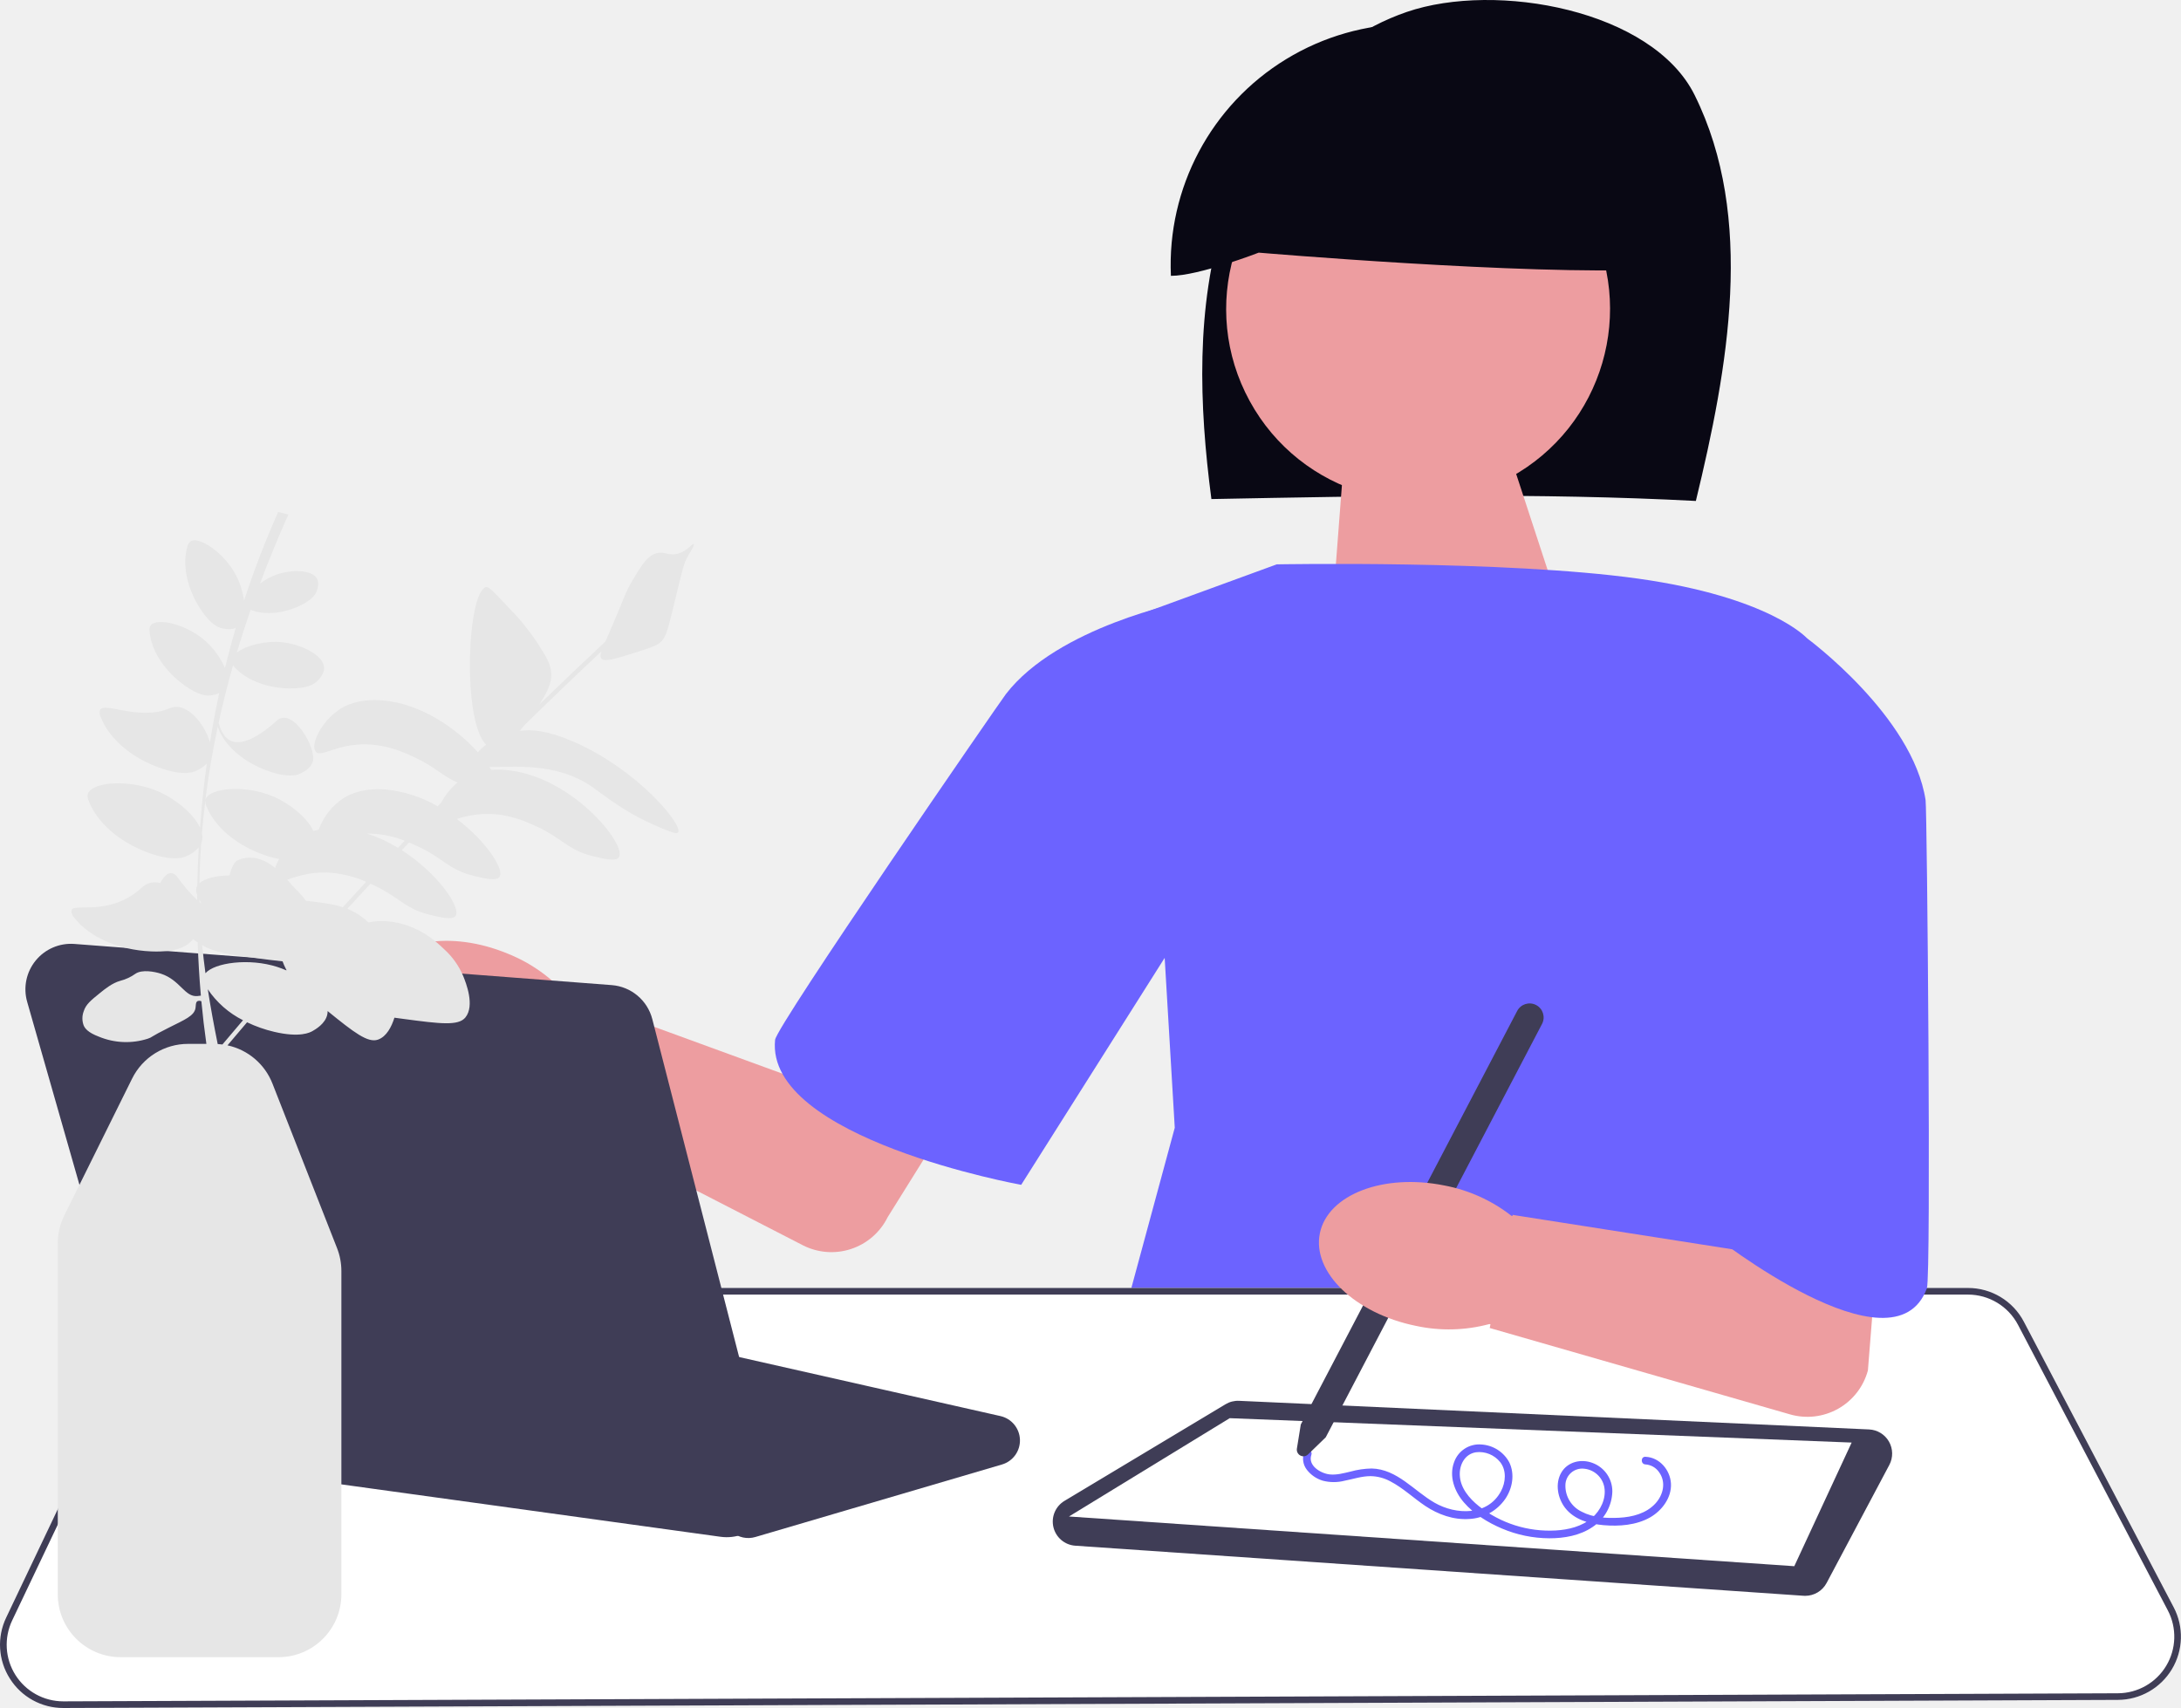
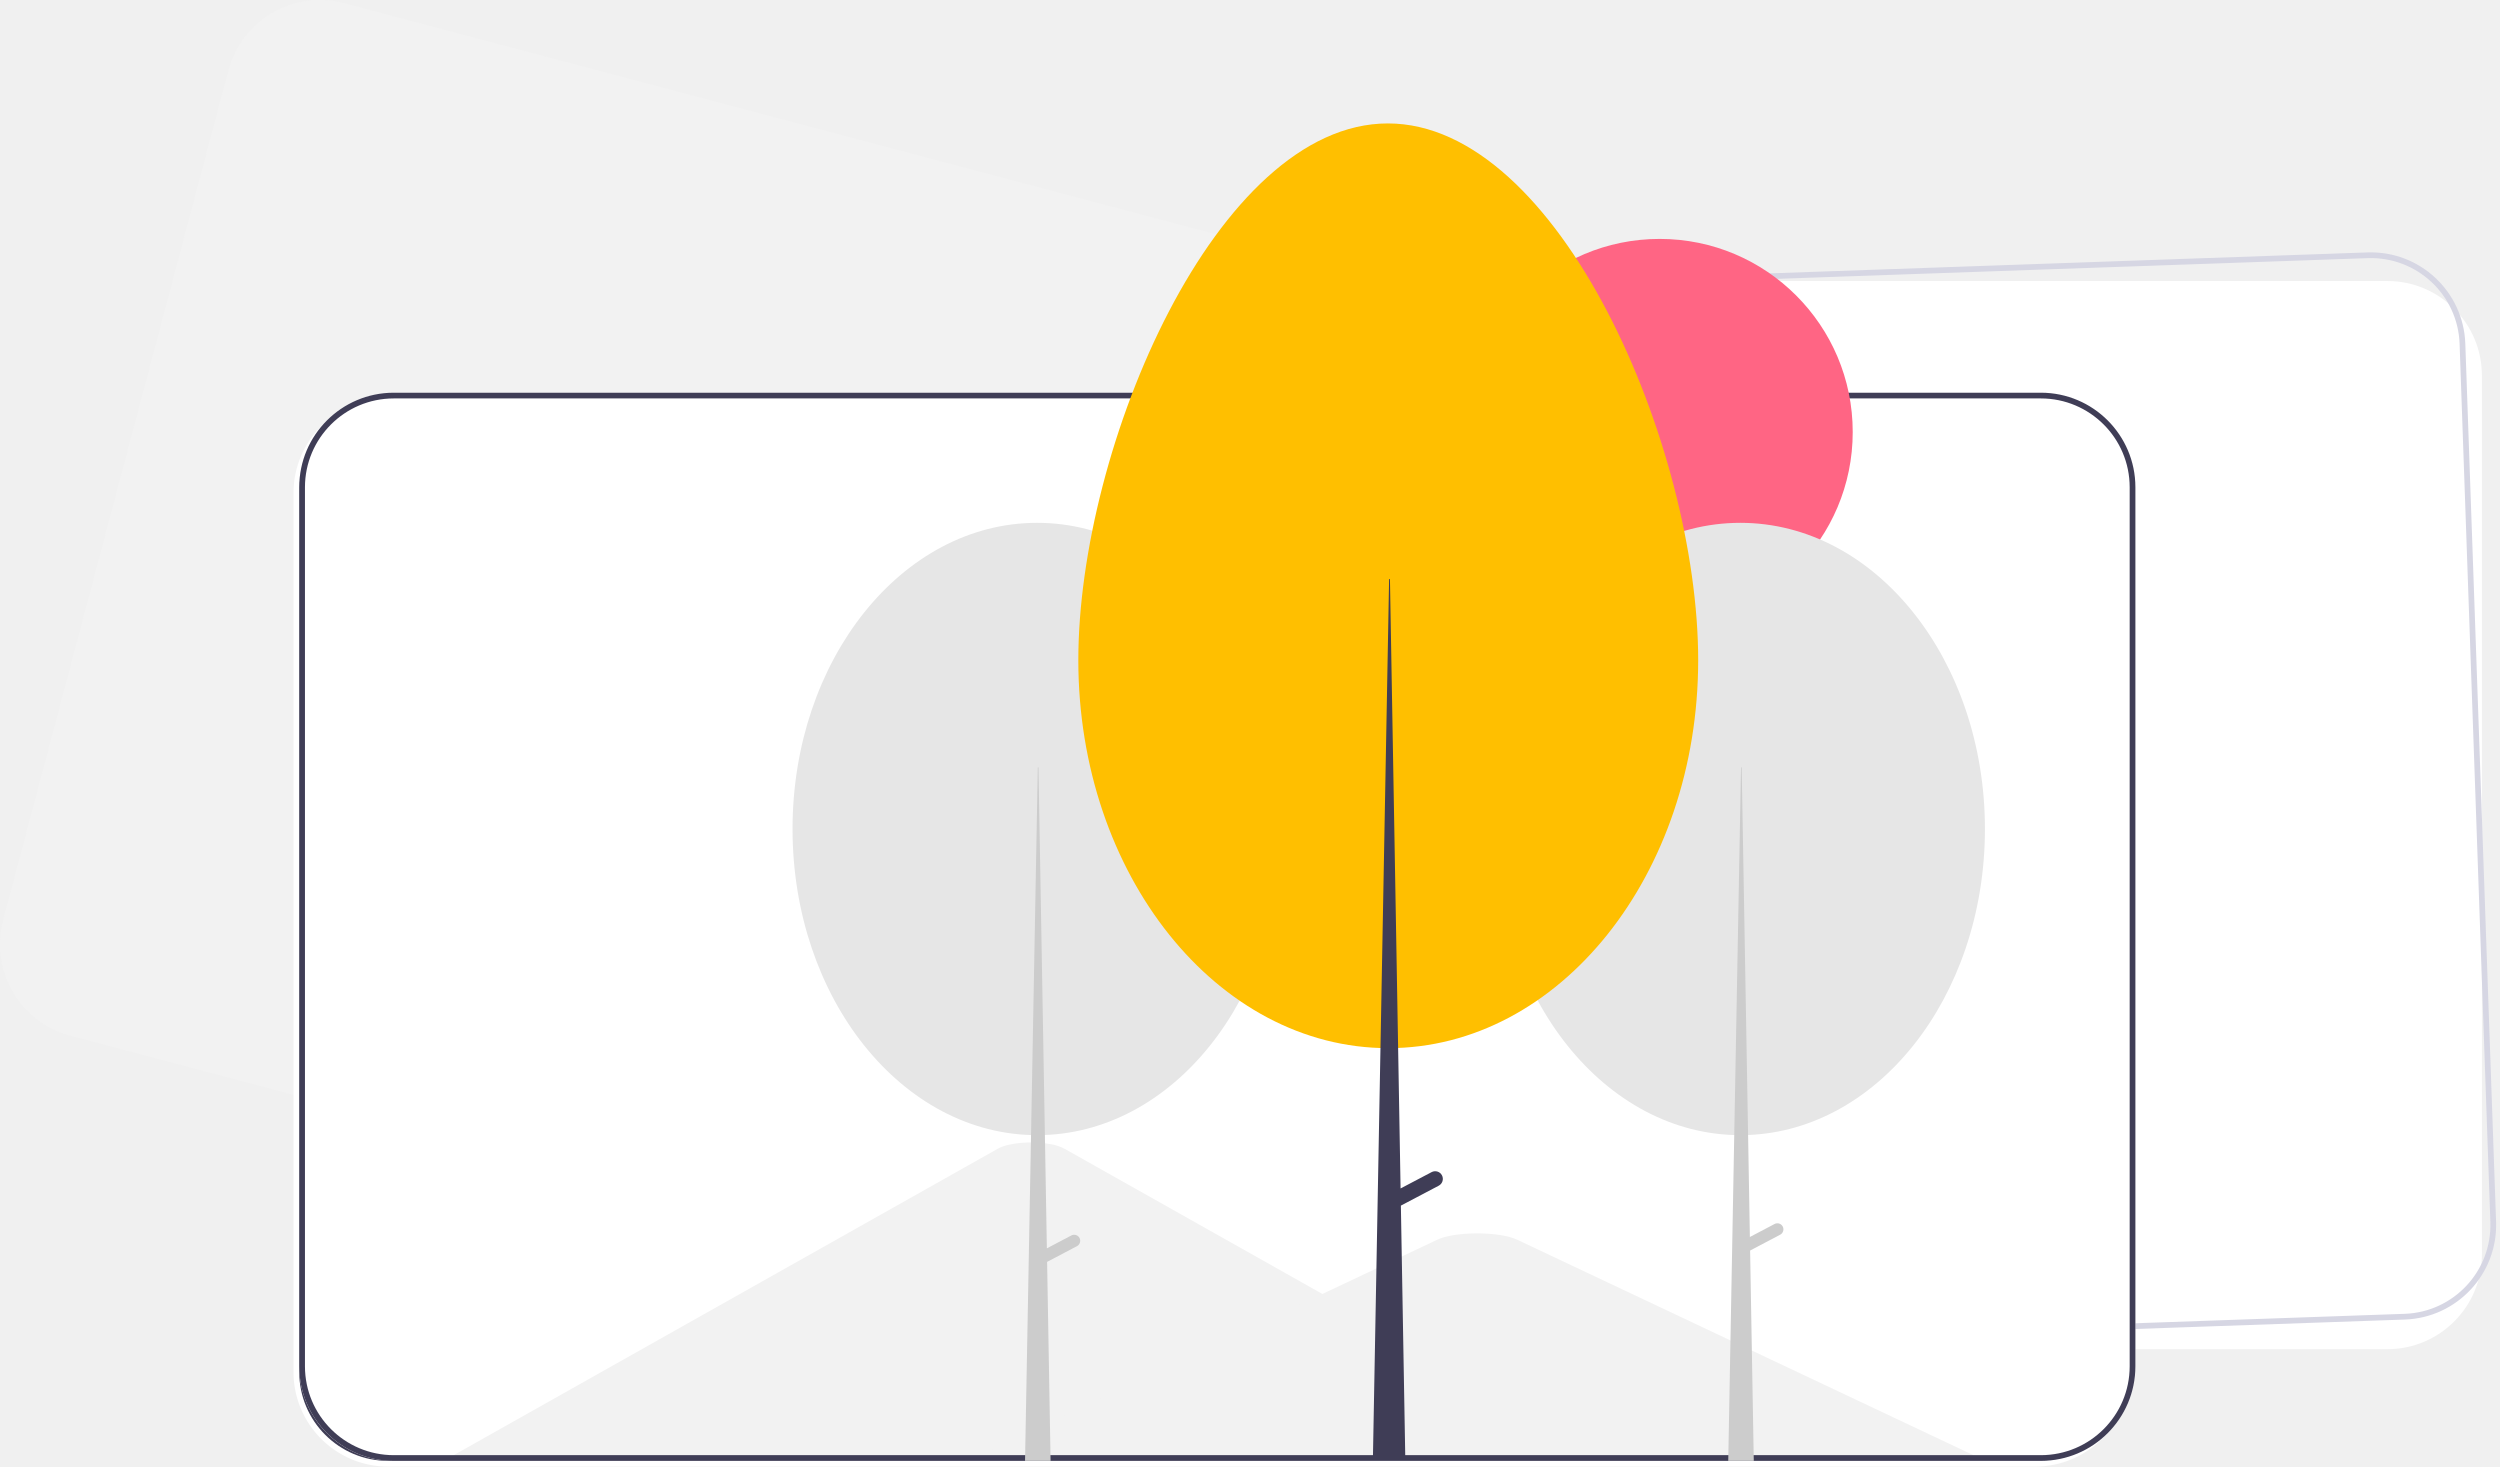
- <svg xmlns="http://www.w3.org/2000/svg" width="800" height="626.559" viewBox="0 0 800 626.559" role="img" artist="Katerina Limpitsouni" source="https://undraw.co/">
-   <g transform="translate(-532.266 -210.876)">
-     <g transform="translate(532.266 210.876)">
-       <path d="M892.254,359.068c11.829-48.842,21.851-103.931-.458-148.915-15.479-31.212-72.741-41.723-105.566-30.479s-56.558,41.752-67,75.014-9.225,69.105-4.676,103.684C774.929,357.213,835.3,356.054,892.254,359.068Z" transform="translate(-270.206 -175.297)" fill="#090814" />
-       <path d="M574.2,181.755l22.1,67.479-85.512,22.649,6.2-81.227Z" transform="translate(-23.796 -25.404)" fill="#ed9da0" />
-       <ellipse cx="70.398" cy="70.398" rx="70.398" ry="70.398" transform="translate(424.63 85.355) rotate(-28.663)" fill="#ed9da0" />
-       <path d="M882.943,269.237a88.422,88.422,0,1,0-176.737,2.33c10.183.022,32.211-8.51,32.211-8.51S836.218,271.386,882.943,269.237Z" transform="translate(-276.711 -170.38)" fill="#090814" />
-       <path d="M496.507,233.122s83.715-1.573,132.343,5.207,62.17,21.912,62.17,21.912l-2.805,210.411L750.87,589.417l-316.084-59.85L459.1,439.792l-11.222-188.9Z" transform="translate(-28.192 -26.096)" fill="#6c63ff" />
-       <path d="M3.627,660.3a23.076,23.076,0,0,1-1.358-22.4L53.522,530.212a23.31,23.31,0,0,1,20.949-13.23H721.838A23.135,23.135,0,0,1,742.383,529.4l54.936,104.721A23.2,23.2,0,0,1,776.866,668.1L23.309,671.071h-.094A23.074,23.074,0,0,1,3.627,660.3Z" transform="translate(0 -44.512)" fill="#fff" />
-       <path d="M3.627,660.3a23.076,23.076,0,0,1-1.358-22.4L53.522,530.212a23.31,23.31,0,0,1,20.949-13.23H721.838A23.135,23.135,0,0,1,742.383,529.4l54.936,104.721A23.2,23.2,0,0,1,776.866,668.1L23.309,671.071h-.094A23.074,23.074,0,0,1,3.627,660.3ZM74.471,519.417a20.864,20.864,0,0,0-18.75,11.841L4.468,638.947a20.765,20.765,0,0,0,18.747,29.689H23.3l753.557-2.966a20.766,20.766,0,0,0,18.307-30.412L740.227,530.535a20.709,20.709,0,0,0-18.389-11.118H74.471Z" transform="translate(0 -44.512)" fill="#3f3d56" />
-       <path d="M688.341,632.773,421.19,614.406a8.868,8.868,0,0,1-3.954-16.45l59.075-35.446a8.807,8.807,0,0,1,4.965-1.254l231.083,10.5a8.867,8.867,0,0,1,7.429,13.017L696.78,628.086a8.879,8.879,0,0,1-7.831,4.708C688.748,632.794,688.544,632.786,688.341,632.773Z" transform="translate(-26.774 -47.382)" fill="#3f3d56" />
-       <path d="M419.287,604.132l266.053,18.236,21.041-45.355-228.129-8.946Z" transform="translate(-27.187 -47.825)" fill="#fff" />
-       <path d="M636.71,582.9c5.143.2,9.058,4.812,9.342,9.8.294,5.182-3.309,9.956-7.638,12.424-5.071,2.891-11.4,3.354-17.111,2.857-5.136-.447-10.724-2.045-14.03-6.286-2.781-3.568-3.8-8.96-1.439-13.011,2.345-4.016,7.332-5.125,11.5-3.514a11.1,11.1,0,0,1,7.219,10.466,16.074,16.074,0,0,1-7.269,13.028c-4.6,3.137-10.384,4.145-15.856,4.133a44.97,44.97,0,0,1-17.385-3.589c-5.139-2.177-10.274-5.317-13.948-9.583-3.445-4-5.508-9.549-3.595-14.736a9.755,9.755,0,0,1,10.069-6.5,12.478,12.478,0,0,1,10.2,6.58c2.081,4.331,1.146,9.528-1.5,13.4a17.132,17.132,0,0,1-13.256,7.347c-5.711.387-11.368-1.643-16.066-4.781-4.35-2.9-8.174-6.624-12.845-9.041a15.74,15.74,0,0,0-7.239-1.9c-3.241,0-6.356,1.068-9.508,1.686a15.982,15.982,0,0,1-8.06-.025,11.607,11.607,0,0,1-5.788-3.989,6.674,6.674,0,0,1-1.055-6.248c.6-1.691,3.309-.963,2.705.746-1.392,3.943,3.384,6.84,6.727,7.2,2.536.274,5.153-.458,7.6-1.031a31.145,31.145,0,0,1,7.795-1.142c9.341.23,15.517,8.215,23.048,12.547,7.919,4.555,19.515,4.872,24.364-4.179,1.761-3.287,2.125-7.657-.295-10.728a9.838,9.838,0,0,0-8.842-3.594c-4.076.623-6.106,4.5-5.958,8.364.181,4.723,3.473,8.56,6.984,11.389a41.81,41.81,0,0,0,28.174,8.941c4.69-.264,9.674-1.485,13.317-4.608,3.148-2.7,5.3-7.085,4.54-11.288a8.336,8.336,0,0,0-7.391-6.762,6.145,6.145,0,0,0-6.885,6.068,10.505,10.505,0,0,0,5.975,9.7c4.132,2.185,9.138,2.456,13.716,2.218,4.861-.253,9.926-1.534,13.328-5.235,2.9-3.158,4-7.842,1.328-11.5a6.575,6.575,0,0,0-4.976-2.828c-1.8-.071-1.808-2.877,0-2.806h0Z" transform="translate(-33.14 -48.492)" fill="#6c63ff" />
-       <path d="M508.69,568.674l1.43-8.844,79.371-151.7a5.143,5.143,0,0,1,9.115,4.769L519.27,564.531l-6.486,6.285a2.435,2.435,0,0,1-4.094-2.142Z" transform="translate(-32.982 -37.275)" fill="#3f3d56" />
-       <path d="M563.354,468.009a57.059,57.059,0,0,1,24.557,11.1l.4.087.082-.4,86.5,13.549-6.267-115.058,65.559-35.907L718.7,535.864a23.005,23.005,0,0,1-28.6,16.1L579.977,520.288l.275-1.355-.385-.1a57.065,57.065,0,0,1-26.949.674c-22.347-4.523-38.128-19.719-35.248-33.94S541,463.482,563.354,468.009Z" transform="translate(-33.544 -33.126)" fill="#ed9da0" />
-       <path d="M629.787,282.706l73.878-20.573s38.809,28.522,43.485,59.383c.556,3.67,2.1,174.637.468,179.083-12.084,32.935-78.553-19.638-78.553-19.638L629.787,282.706Z" transform="translate(-40.836 -27.988)" fill="#6c63ff" />
-       <path d="M273.948,606.367l-7.659-6.564h0a8.24,8.24,0,0,0-4.009-1.873L91.629,569.488a9.179,9.179,0,0,1-3.214-16.925l60.88-36.528a9.137,9.137,0,0,1,6.746-1.082l216.371,48.884a9.179,9.179,0,0,1,.567,17.759L282.512,608.2a9.151,9.151,0,0,1-8.563-1.837Z" transform="translate(-5.443 -44.366)" fill="#3f3d56" />
-       <path d="M195.807,379.176a57.059,57.059,0,0,1,21.944,15.643l.38.164.158-.379,82.244,30.04L388.347,282.46l48.546,30.087L335.076,475.821a23.005,23.005,0,0,1-31.18,10.255l-101.9-52.392.532-1.276-.358-.176a57.065,57.065,0,0,1-26.57-4.556c-21.049-8.763-33.589-26.727-28.01-40.122s27.163-17.146,48.218-8.377Z" transform="translate(-9.484 -29.306)" fill="#ed9da0" />
-       <path d="M492.771,305.882,453.93,247.8s-46.22,9.148-65.259,33.881c-2.38,3.092-84.13,121.654-84.657,126.828-3.687,36.219,90.27,53.19,90.27,53.19l98.487-155.817Z" transform="translate(-19.706 -27.058)" fill="#6c63ff" />
-       <path d="M264.923,599.505,69.305,572.468a16.7,16.7,0,0,1-13.767-11.951L10.61,403.268a16.7,16.7,0,0,1,17.328-21.234l197.085,15.1a16.691,16.691,0,0,1,14.895,12.493l43.461,169.187a16.691,16.691,0,0,1-18.455,20.691Z" transform="translate(-0.645 -35.759)" fill="#3f3d56" />
-       <path d="M222.144,266.433c1.143,1.258,5.293-.024,13.545-2.638,6.273-1.987,7.239-2.71,7.836-3.228,2.1-1.823,2.647-3.739,4.725-12.206,3.729-15.2,3.845-16.706,5.76-19.931.659-1.111,2.325-3.759,1.919-4.088s-2.22,2.422-5.552,3.465c-3.247,1.016-4.709-.612-7.481-.2-3.584.536-5.714,3.94-9.057,9.45-2.96,4.879-3.332,6.842-7.481,16.537-1.176,2.746-2.122,4.872-2.849,6.552q-12.221,11.406-24.234,23.079l.426-.652c3.547-5.445,4.029-8.365,3.977-10.552-.083-3.544-1.776-6.243-5.158-11.5a83.463,83.463,0,0,0-10.237-12.6c-4.959-5.314-7.439-7.971-8.426-7.8-7.053,1.248-8.939,49.271-.065,57.859a15.608,15.608,0,0,0-3.023,2.739c-7.6-8.434-20.609-17.856-35.024-19.017-8.887-.715-13.792,2.073-15.317,3.031-7.049,4.427-11.24,13.289-9.135,15.789,1.963,2.332,7.632-2.969,18.742-2.677,7.752.2,13.808,3.016,17.4,4.686,7.542,3.5,10.3,6.946,15.861,9.305a24.237,24.237,0,0,0-5.969,7.329c-.449.463-.9.928-1.346,1.392a46.627,46.627,0,0,0-18.971-6.15c-8.887-.715-13.792,2.073-15.317,3.031a22.941,22.941,0,0,0-9.3,11.684c-.72.145-1.387.31-2,.488-2.154-4.867-8.563-10-14.522-12.586-10.258-4.453-23.582-3.272-25.008.962a2.266,2.266,0,0,0-.077.4q1.687-13.609,4.559-27.025a6.257,6.257,0,0,0,.254.785c2.532,6.36,9.375,12.464,18.7,15.631,7.32,2.486,10.387,1.2,11.165.837.744-.344,3.958-1.723,4.745-4.466,1.46-5.085-7.48-20.114-13.119-15.073-18.118,16.2-20.6,3.081-21.437.874q2.311-10.606,5.3-21.091c.034.043.064.085.1.128,3.958,4.8,11.576,8.183,20.528,8.332,7.026.117,9.322-1.849,9.9-2.377.548-.5,2.946-2.591,2.866-5.184-.149-4.807-8.7-8.721-15.542-9.4-6.3-.626-13.093,1.3-16.461,3.749q2.349-7.852,5.047-15.636c4.6,1.879,11.119,1.627,17.521-1.236,5.28-2.36,6.307-4.626,6.551-5.22.233-.567,1.295-2.958.331-4.864-1.786-3.532-9.526-3.472-14.864-1.6a23.037,23.037,0,0,0-6.079,3.307q4.776-12.758,10.387-25.333l-3.741-.935a334.931,334.931,0,0,0-12.5,32.524A29.78,29.78,0,0,0,87.99,235.7c-4.31-8.186-13.516-14.328-16.629-12.335a3,3,0,0,0-1.122,1.821c-1.908,6.219-.471,14.813,4.555,22.71,3.945,6.2,6.983,7.068,7.774,7.264.668.166,3.248.878,5.368-.039q-2.139,7.329-3.947,14.723a28.621,28.621,0,0,0-7.313-10.066c-6.953-6.1-17.747-8.545-19.942-5.57a3,3,0,0,0-.4,2.1c.442,6.49,4.859,14,12.377,19.578,5.9,4.376,9.049,4.1,9.858,4a11.2,11.2,0,0,0,3.3-.829q-1.933,8.984-3.388,18.052c-1.947-6.761-8.561-15.2-14.8-12.512-11.076,4.762-24.1-2.553-25.53.646a3.373,3.373,0,0,0,.293,2.621c2.87,7.493,10.8,14.753,21.678,18.608,8.541,3.026,12.155,1.563,13.073,1.153a12.923,12.923,0,0,0,4.113-2.668q-1.613,11.649-2.481,23.411c-2.309-5.042-8.814-10.355-14.9-13.094-10.682-4.8-24.652-3.752-26.2.663a3.8,3.8,0,0,0,.3,2.691c2.946,7.691,11.08,15.142,22.25,19.1,8.767,3.106,12.475,1.6,13.418,1.184a12.457,12.457,0,0,0,4.672-3.253q-.3,5.436-.449,10.891c-.028,1.036-.044,2.072-.064,3.108a3.067,3.067,0,0,0-.309.629,3.865,3.865,0,0,0,.256,2.678c-.008.658-.012,1.316-.016,1.974a57.014,57.014,0,0,1-7.09-8.231c-2.53-3.425-4.933-.912-6.476,2a6.922,6.922,0,0,0-6.543,1.49c-12.172,11.371-25.824,5.338-26.017,8.728a3.9,3.9,0,0,0,1.129,2.6c5.315,6.789,15.748,11.742,28.143,12.264,9.728.41,12.977-2.234,13.791-2.945a18.565,18.565,0,0,0,1.62-1.548c.557.445,1.1.849,1.643,1.217q.321,9.763,1.164,19.5c-.461.041-.9.117-1.231.151-4.712.48-6.3-5.877-13.418-8.2-2.364-.771-6.918-1.613-9.318,0a16.739,16.739,0,0,1-5.591,2.609c-2.921.8-5.626,2.991-7.454,4.473-3.438,2.786-5.157,4.179-5.964,6.709a7.38,7.38,0,0,0,0,5.218c.458,1.031,1.519,2.564,5.591,4.1a26.039,26.039,0,0,0,17.891.745c1.916-.644.453-.414,7.827-4.1,5.8-2.9,9.194-4.287,9.691-7.082.175-.983,0-2.181.745-2.609a1.693,1.693,0,0,1,1.418.058q.732,7.826,1.837,15.624H70.531a22.9,22.9,0,0,0-20.636,12.8L25.064,470.619a23.148,23.148,0,0,0-2.4,10.228V609.659A23.059,23.059,0,0,0,45.7,632.691h57.958a23.059,23.059,0,0,0,23.033-23.033V491.048a22.939,22.939,0,0,0-1.592-8.415l-23.665-60.295a22.874,22.874,0,0,0-16.518-14.087q3.575-4.239,7.177-8.463a48.364,48.364,0,0,0,9.945,3.5c9.479,2.228,13.166.242,14.1-.3.891-.521,4.753-2.64,5.407-6.174a5.871,5.871,0,0,0,.092-1.148c9.709,7.893,14.774,11.783,18.474,10.486,3.181-1.115,5-4.77,6.037-8.049,1.086.151,2.238.305,3.466.469,13.3,1.776,20,2.6,22.562-.551,3.547-4.359.18-12.764-.748-15.08a27.83,27.83,0,0,0-7.048-9.962c-2.5-2.42-9.637-9.318-20.868-10.238a23.372,23.372,0,0,0-6.869.421,29.73,29.73,0,0,0-2.505-2.073,23.418,23.418,0,0,0-5.259-2.929q4.216-4.62,8.462-9.207c.448.2.874.4,1.265.583,9.278,4.309,11.316,8.528,20.238,10.75,4.048,1.008,8.631,2.149,9.765.433,2.016-3.047-6.539-15.585-19.759-24.069q1.337-1.416,2.678-2.826c1.209.507,2.274,1,3.182,1.423,9.278,4.309,11.316,8.528,20.238,10.75,4.047,1.008,8.63,2.149,9.765.433,1.8-2.719-4.819-13-15.655-21.207a35.252,35.252,0,0,1,12.035-1.859c7.753.2,13.808,3.016,17.4,4.686,9.278,4.309,11.316,8.528,20.238,10.75,4.048,1.008,8.63,2.149,9.765.433,3-4.53-17.354-30.053-41.7-32.012a33.132,33.132,0,0,0-5.124-.026c-.212-.352-.442-.712-.685-1.079,8.236.265,24.321-2.09,38.012,7.522,3.948,2.772,11.617,9.291,24.451,14.648,4.1,1.712,6.165,2.554,6.733,1.851,2.034-2.516-14.876-23.227-38.665-33.43-9.432-4.045-15.26-4.428-19.4-3.815.639-.728,1.261-1.48,1.861-2.235q13.895-13.628,28.108-26.944c-.458,1.417-.443,2.171.057,2.721ZM103.269,379.509c-10.463-3.387-23.132-1.567-26.436,2.286q-.7-5.123-1.2-10.263c4.767,2.662,9.74,3.375,19.175,4.635,4.018.537,7.425.983,10.307,1.263a23.362,23.362,0,0,0,1.279,2.9c.055.1.115.2.172.308l-.084.1c-1.074-.466-2.151-.877-3.209-1.22Zm-27.8-45.888a6.284,6.284,0,0,0,.077-3.131q.488-5.906,1.213-11.777a4.8,4.8,0,0,0,.437,1.848c2.909,7.305,10.768,14.317,21.481,17.955a35.285,35.285,0,0,0,5.189,1.368,17.383,17.383,0,0,0-1.477,3.256c-3.652-2.934-8.354-5.068-13.688-2.8-1.452.616-2.313,2.869-3.062,5.564-4.928.085-9.046,1.113-11.007,2.853.01-.726.007-1.45.026-2.176q.166-6.213.6-12.386a5.508,5.508,0,0,0,.208-.57Zm-.823,21.3c.212.435.445.868.687,1.3-.219-.161-.444-.335-.674-.523C74.654,355.441,74.653,355.182,74.648,354.924Zm8.414,53.01q-.861-.113-1.737-.163c-1.349-6.7-2.595-13.389-3.637-20.094A33.835,33.835,0,0,0,90.6,399.032q-3.794,4.44-7.542,8.9Zm44.16-50.366c-3.568-1.146-7.755-1.694-13.55-2.367a33.61,33.61,0,0,0-4.1-4.626c-.606-.586-1.537-1.748-2.742-3.108,3.124-1,7.785-2.789,14.372-2.616a39.459,39.459,0,0,1,14.566,3.41Q131.477,352.9,127.222,357.567Zm20.222-21.794a53.237,53.237,0,0,0-11.312-5.208c.389,0,.77-.015,1.173,0a38.017,38.017,0,0,1,12.6,2.616Q148.674,334.474,147.443,335.773Z" transform="translate(-1.47 -24.776)" fill="#e6e6e6" />
+ <svg xmlns="http://www.w3.org/2000/svg" width="800" height="469.317" viewBox="0 0 800 469.317" role="img" artist="Katerina Limpitsouni" source="https://undraw.co/">
+   <g transform="translate(-443.142 -257.876)">
+     <path d="M898.247,664.1H371.155a30.276,30.276,0,0,1-30.241-30.241V352.525a30.276,30.276,0,0,1,30.241-30.241H898.247a30.276,30.276,0,0,1,30.241,30.241V633.862A30.276,30.276,0,0,1,898.247,664.1Z" transform="translate(308.867 25.517)" fill="#fff" />
+     <path d="M557.334,341.82H30.241A30.276,30.276,0,0,1,0,311.578V30.241A30.276,30.276,0,0,1,30.241,0H557.334a30.276,30.276,0,0,1,30.241,30.241V311.578A30.276,30.276,0,0,1,557.334,341.82ZM30.241,1.833A28.441,28.441,0,0,0,1.833,30.241V311.578a28.441,28.441,0,0,0,28.409,28.409H557.334a28.441,28.441,0,0,0,28.409-28.409V30.241A28.441,28.441,0,0,0,557.334,1.833Z" transform="matrix(0.999, -0.035, 0.035, 0.999, 643.995, 358.158)" fill="#d6d6e3" />
+     <path d="M754.171,630.2l-509.5-135.058a30.276,30.276,0,0,1-21.483-36.981L295.28,186.212a30.276,30.276,0,0,1,36.981-21.483l509.5,135.058a30.276,30.276,0,0,1,21.483,36.981L791.152,608.712A30.276,30.276,0,0,1,754.171,630.2Z" transform="translate(220.958 94.156)" fill="#f2f2f2" />
+     <path d="M775.247,705.1H248.155a30.276,30.276,0,0,1-30.241-30.241V393.525a30.276,30.276,0,0,1,30.241-30.241H775.247a30.276,30.276,0,0,1,30.241,30.242V674.862A30.275,30.275,0,0,1,775.247,705.1Z" transform="translate(319.149 22.09)" fill="#fff" />
+     <path d="M638.653,701.841H298.272c-.426,0-.852-.009-1.272-.033l160.985-90.663c3.065-1.762,9.943-2.382,15.361-1.385a13.912,13.912,0,0,1,4.26,1.385l108.041,60.842,5.176,2.911Z" transform="translate(312.538 1.526)" fill="#e6e6e6" />
+     <path d="M760.145,704.279h-294.4l57.049-26.943L526.9,675.4l74.341-35.111c4.874-2.3,16.6-2.445,22.328-.434q.577.206,1.071.434Z" transform="translate(298.432 -0.912)" fill="#e6e6e6" />
+     <path d="M248.322,365.284a28.441,28.441,0,0,0-28.409,28.409V675.03a28.441,28.441,0,0,0,28.409,28.409H775.415a28.441,28.441,0,0,0,28.409-28.409V393.693a28.441,28.441,0,0,0-28.409-28.409Z" transform="translate(318.982 21.923)" fill="#3f3d56" />
+     <path d="M777.254,685.116H250.161a8.257,8.257,0,0,1-8.248-8.248V395.532a8.257,8.257,0,0,1,8.248-8.248H777.254a8.257,8.257,0,0,1,8.248,8.248V676.869a8.257,8.257,0,0,1-8.248,8.248Zm-527.092-296a6.422,6.422,0,0,0-6.415,6.415V676.869a6.422,6.422,0,0,0,6.415,6.415H777.254a6.422,6.422,0,0,0,6.415-6.415V395.532a6.422,6.422,0,0,0-6.415-6.415Z" transform="translate(317.143 20.083)" fill="#ccc" />
+     <ellipse cx="71.849" cy="89.934" rx="71.849" ry="89.934" transform="translate(928.82 428.806)" fill="#f2f2f2" />
+     <path d="M505.77,325.365h.2l3.553,203.7h-7.5Z" transform="translate(495.097 175.29)" fill="#ccc" />
+     <path d="M736.239,636.154h0a1.776,1.776,0,0,1-.744,2.4l-10.3,5.425-1.655-3.144,10.3-5.425A1.776,1.776,0,0,1,736.239,636.154Z" transform="translate(276.882 -0.641)" fill="#ccc" />
+     <ellipse cx="71.849" cy="89.934" rx="71.849" ry="89.934" transform="translate(722.256 428.806)" fill="#f2f2f2" />
+     <path d="M510.532,627.307h0a1.777,1.777,0,0,0-2.4-.744l-7.194,3.788-2.464-141.27h-.2l-3.75,203.7h7.5l-1.02-58.456,8.78-4.622A1.777,1.777,0,0,0,510.532,627.307Z" transform="translate(296.026 11.574)" fill="#ccc" />
+     <path d="M626.318,603.854a2.25,2.25,0,0,0-3.04-.943l-9.116,4.8-3.122-179h-.25l-4.752,258.115h9.5l-1.292-74.07,11.125-5.857a2.251,2.251,0,0,0,.943-3.04Z" transform="translate(286.704 16.621)" fill="#3f3d56" />
+     <path d="M777.247,703.1H250.155a30.276,30.276,0,0,1-30.241-30.241V391.525a30.276,30.276,0,0,1,30.241-30.241H777.247a30.276,30.276,0,0,1,30.241,30.241V672.862A30.276,30.276,0,0,1,777.247,703.1Z" transform="translate(318.982 22.257)" fill="#fff" />
+     <path d="M671.188,708.113h-370.8c-.464,0-.928-.01-1.386-.036l175.372-98.766c3.339-1.919,10.831-2.595,16.734-1.509a15.16,15.16,0,0,1,4.641,1.509l117.7,66.28,5.639,3.172Z" transform="translate(288.046 16.168)" fill="#f2f2f2" />
+     <path d="M788.457,708.163H467.743l62.148-29.351,4.472-2.114,80.984-38.25c5.309-2.507,18.082-2.663,24.324-.473q.629.224,1.166.473Z" transform="translate(287.761 16.118)" fill="#f2f2f2" />
+     <path d="M777.247,703.1H250.155a30.276,30.276,0,0,1-30.241-30.241V391.525a30.276,30.276,0,0,1,30.241-30.241H777.247a30.276,30.276,0,0,1,30.241,30.241V672.862A30.276,30.276,0,0,1,777.247,703.1ZM250.155,363.117a28.441,28.441,0,0,0-28.409,28.409V672.862a28.441,28.441,0,0,0,28.409,28.409H777.247a28.441,28.441,0,0,0,28.409-28.409V391.525a28.441,28.441,0,0,0-28.409-28.409Z" transform="translate(318.982 22.257)" fill="#3f3d56" />
+     <g transform="translate(696.754 297.373)">
+       <ellipse cx="61.798" cy="61.798" rx="61.798" ry="61.798" transform="translate(215.662 36.955)" fill="#ff6584" />
+       <ellipse cx="78.271" cy="97.971" rx="78.271" ry="97.971" transform="translate(225.025 127.808)" fill="#e6e6e6" />
+       <path d="M508.105,323.365h.215l3.87,221.909h-8.171Z" transform="translate(-204.593 -117.286)" fill="#ccc" />
+       <path d="M739.374,634.239h0a1.935,1.935,0,0,1-.811,2.614l-11.226,5.91-1.8-3.425,11.226-5.91A1.935,1.935,0,0,1,739.374,634.239Z" transform="translate(-422.513 -281.249)" fill="#ccc" />
+       <ellipse cx="78.271" cy="97.971" rx="78.271" ry="97.971" transform="translate(0 127.808)" fill="#e6e6e6" />
+       <path d="M513.962,637.661h0a1.936,1.936,0,0,0-2.614-.811l-7.837,4.126-2.684-153.9h-.215l-4.085,221.91H504.7l-1.111-63.68,9.565-5.036A1.936,1.936,0,0,0,513.962,637.661Z" transform="translate(-422.126 -281.002)" fill="#ccc" />
+       <path d="M612.666,280.653c54.774,0,99.294,103.207,99.294,171.768s-44.4,124.14-99.177,124.14-99.177-55.579-99.177-124.14S557.892,280.653,612.666,280.653Z" transform="translate(-422.155 -280.653)" fill="#FFBF00" />
+       <path d="M630.131,617.508a2.452,2.452,0,0,0-3.312-1.027l-9.931,5.228-3.4-195h-.272L608.039,707.89h10.353l-1.408-80.69,12.119-6.38A2.452,2.452,0,0,0,630.131,617.508Z" transform="translate(-422.315 -280.9)" fill="#3f3d56" />
    </g>
  </g>
</svg>
